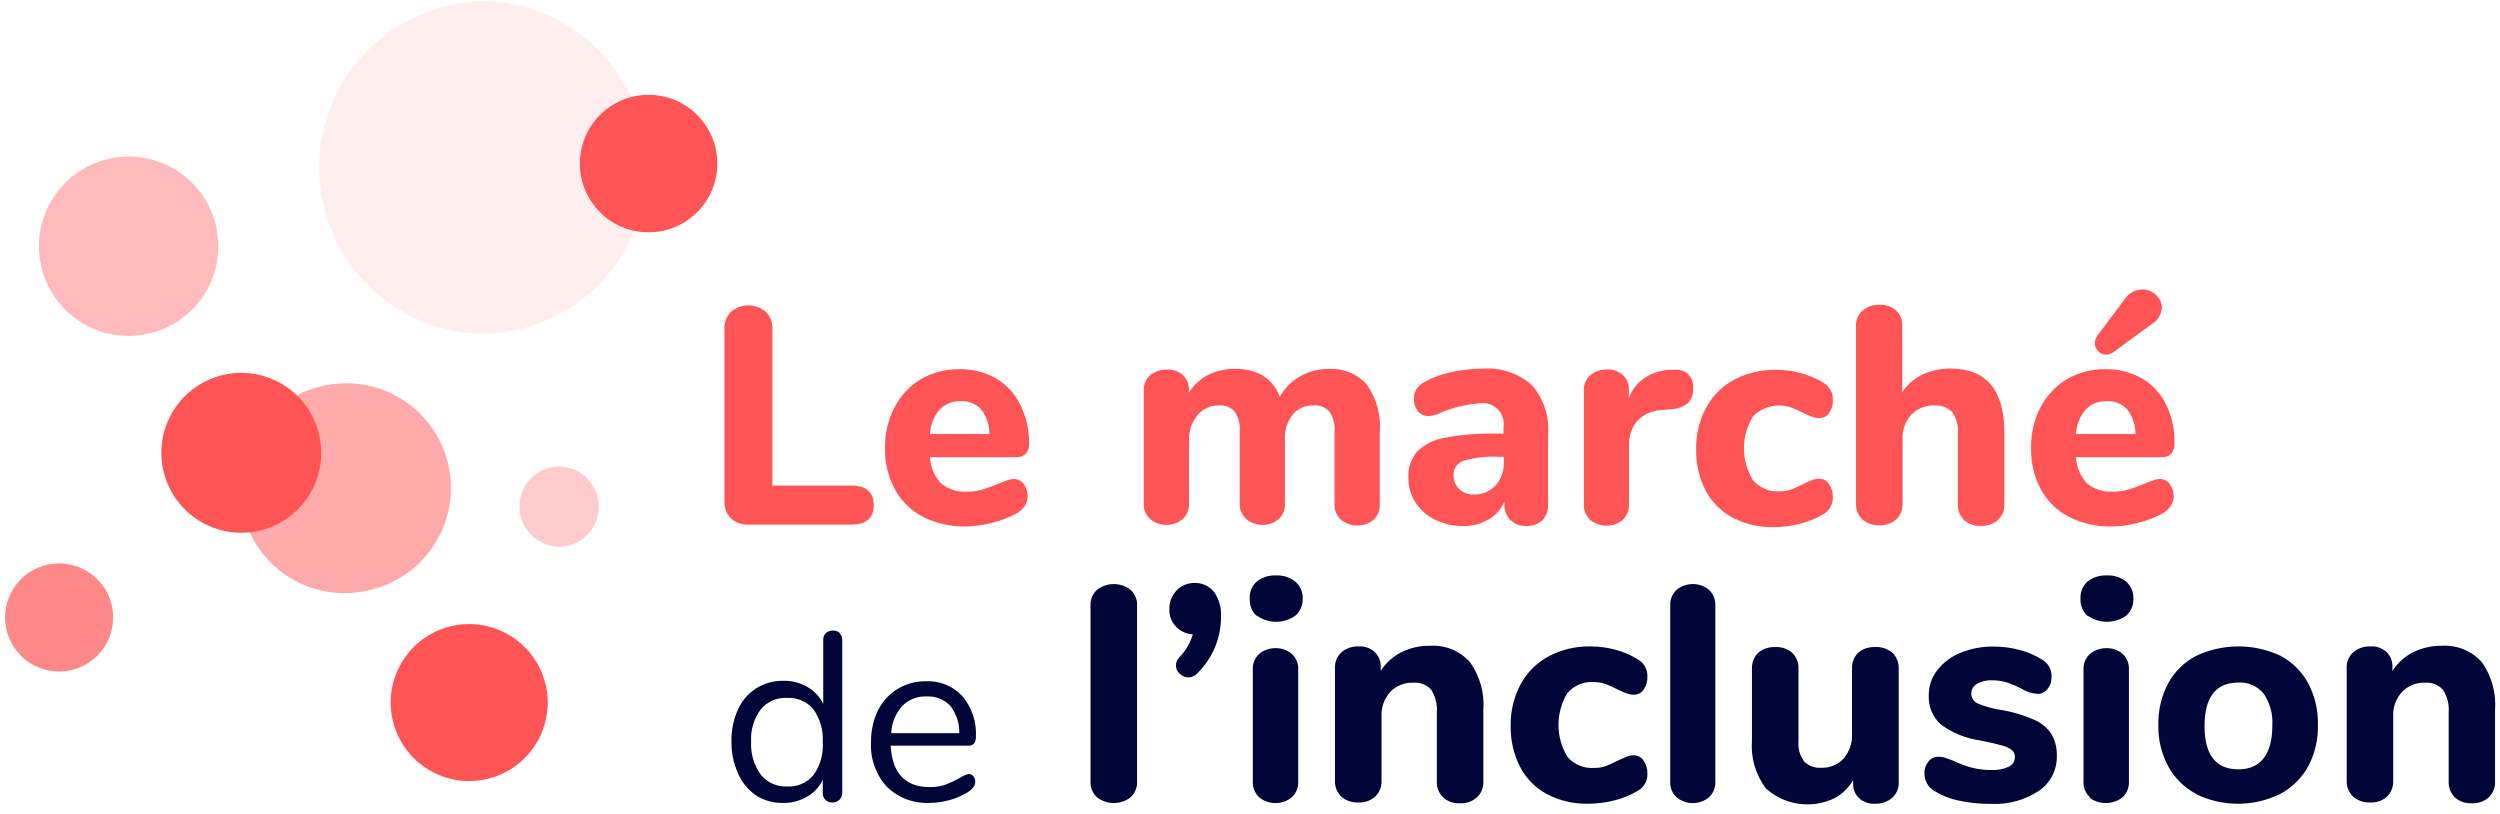
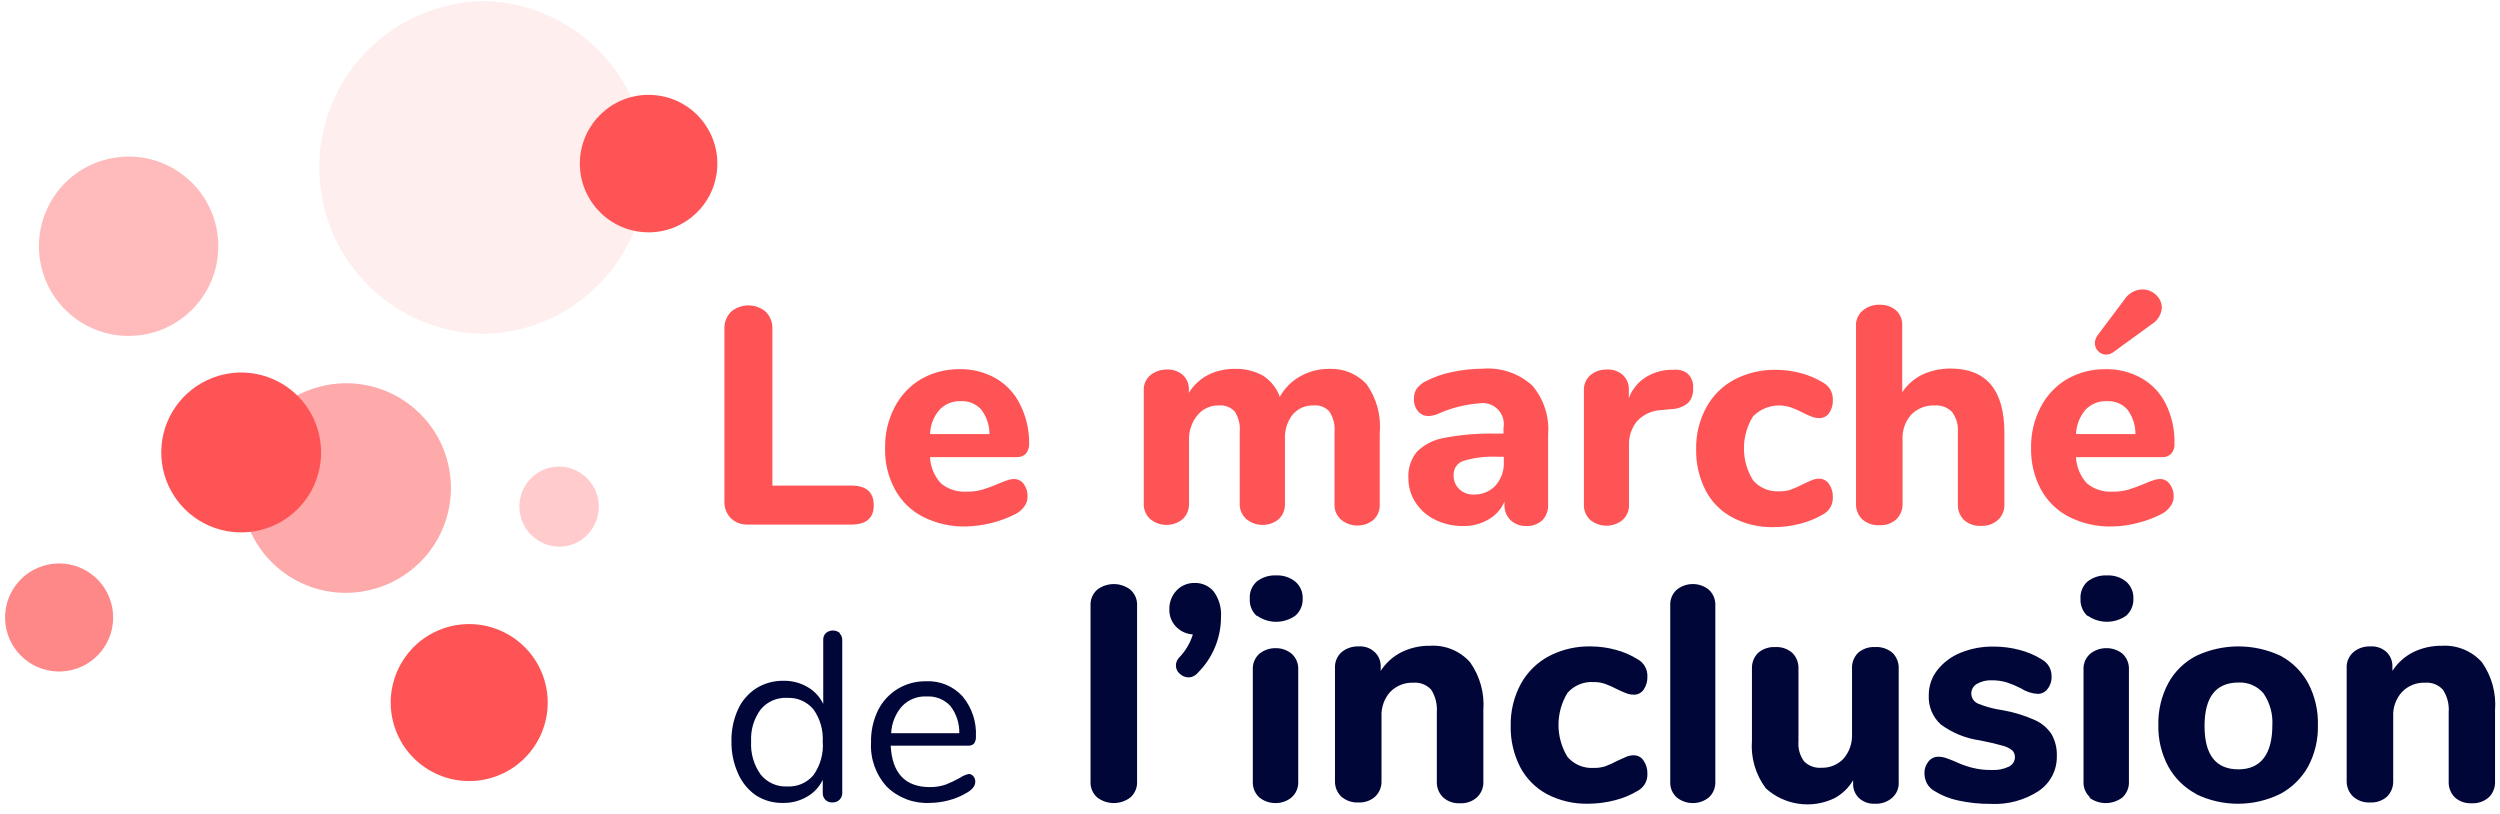
<svg xmlns="http://www.w3.org/2000/svg" preserveAspectRatio="xMinYMin meet" viewBox="0 0 249 81">
-   <g fill="none">
-     <path fill="#FE5455" d="M72.726 51.548a2.277 2.277 0 01-.573-1.593V32.774c-.03-.631.2-1.247.637-1.704a2.675 2.675 0 013.503 0c.437.457.667 1.073.637 1.704v15.59h7.85c1.497 0 2.245.652 2.245 1.958 0 1.29-.748 1.926-2.245 1.926H74.382a2.308 2.308 0 01-1.656-.7zm29.236-3.344c.267.363.402.807.382 1.258.005.343-.102.678-.303.955-.223.318-.518.58-.86.765a11.624 11.624 0 01-4.968 1.257 9.076 9.076 0 01-4.267-.955 6.608 6.608 0 01-2.803-2.723 8.169 8.169 0 01-.987-4.14 8.424 8.424 0 01.955-4.076 6.927 6.927 0 012.628-2.787 7.532 7.532 0 013.837-.987 6.99 6.99 0 013.6.907 6.051 6.051 0 012.404 2.564 8.455 8.455 0 01.923 3.917c.023.368-.09.73-.318 1.02a1.18 1.18 0 01-.908.35h-8.646c.04.978.43 1.91 1.098 2.627.718.58 1.627.87 2.548.812a5.43 5.43 0 001.592-.207 16.8 16.8 0 001.593-.589c.27-.127.557-.223.812-.318a2.2 2.2 0 01.716-.144c.385-.004.748.18.972.494zm-8.376-7.405a3.885 3.885 0 00-.955 2.437h5.923c0-.886-.29-1.748-.828-2.453a2.564 2.564 0 00-2.038-.828 2.77 2.77 0 00-2.102.844zm42.516-2.547a7.261 7.261 0 011.322 4.856v7.086a2.01 2.01 0 01-.637 1.593 2.485 2.485 0 01-1.593.557 2.533 2.533 0 01-1.592-.557 1.943 1.943 0 01-.685-1.593v-7.15a3.185 3.185 0 00-.51-2.054 1.847 1.847 0 00-1.592-.605 2.58 2.58 0 00-2.054.892 3.678 3.678 0 00-.78 2.484v6.37a2.005 2.005 0 01-.637 1.592 2.484 2.484 0 01-1.592.557 2.532 2.532 0 01-1.593-.557 1.99 1.99 0 01-.684-1.592v-7.086a3.19 3.19 0 00-.494-2.055 1.91 1.91 0 00-1.592-.605 2.627 2.627 0 00-2.055.892 3.678 3.678 0 00-.907 2.484v6.37a2.022 2.022 0 01-.653 1.592 2.5 2.5 0 01-1.592.557 2.532 2.532 0 01-1.593-.557 1.975 1.975 0 01-.669-1.592V38.936a1.881 1.881 0 01.685-1.592 2.596 2.596 0 011.592-.541 2.293 2.293 0 011.593.525c.42.38.648.93.62 1.497v.302a4.889 4.889 0 011.912-1.783 5.812 5.812 0 012.675-.605c.96-.028 1.91.197 2.755.653a4.188 4.188 0 011.72 2.133 5.191 5.191 0 012.022-2.038 5.828 5.828 0 012.945-.748 4.777 4.777 0 013.663 1.513zm16.497.127a6.704 6.704 0 011.592 4.92v6.927a2.134 2.134 0 01-.573 1.592 2.245 2.245 0 01-1.593.574 2.15 2.15 0 01-1.592-.605 2.07 2.07 0 01-.59-1.593v-.239a3.63 3.63 0 01-1.591 1.784 4.777 4.777 0 01-2.516.653 6.13 6.13 0 01-2.787-.621 4.777 4.777 0 01-1.959-1.72 4.379 4.379 0 01-.716-2.452 3.774 3.774 0 01.844-2.596 5 5 0 012.707-1.385 24.076 24.076 0 015.127-.43h.796v-.557a2.102 2.102 0 00-2.452-2.453c-1.31.104-2.594.416-3.806.924a2.85 2.85 0 01-1.194.334 1.306 1.306 0 01-1.067-.477 1.8 1.8 0 01-.398-1.242 1.688 1.688 0 01.27-1.004c.233-.313.54-.565.893-.732a9.554 9.554 0 012.611-.924 14.49 14.49 0 013.057-.334 6.592 6.592 0 014.937 1.656zm-3.647 9.984a3.328 3.328 0 00.828-2.357v-.51h-.525a10.239 10.239 0 00-3.472.399 1.417 1.417 0 00-1.003 1.433 1.843 1.843 0 00.574 1.401c.384.356.893.546 1.417.526a2.85 2.85 0 002.181-.892zm19.14-11.146c.387.365.586.887.542 1.417a1.99 1.99 0 01-.494 1.497 2.77 2.77 0 01-1.751.62l-.908.096a3.44 3.44 0 00-2.468 1.147 3.583 3.583 0 00-.765 2.356v5.86a1.975 1.975 0 01-.652 1.593 2.5 2.5 0 01-1.593.557c-.578 0-1.14-.196-1.592-.557-.45-.403-.69-.99-.653-1.593V38.936a1.91 1.91 0 01.669-1.592 2.468 2.468 0 011.592-.541 2.23 2.23 0 011.592.525c.421.38.649.93.621 1.497v.828a4.14 4.14 0 011.593-2.022 4.968 4.968 0 012.436-.797h.43c.5-.067 1.005.07 1.401.383zm4.475 14.33a6.37 6.37 0 01-2.691-2.706 8.599 8.599 0 01-.94-4.109 8.344 8.344 0 011.003-4.14 6.847 6.847 0 012.803-2.786 8.63 8.63 0 014.172-.972 9.554 9.554 0 012.468.335 8.264 8.264 0 012.23.955c.605.35.967 1.006.939 1.704.027.464-.102.923-.366 1.306a1.146 1.146 0 01-.972.51 2.038 2.038 0 01-.764-.144 9.156 9.156 0 01-.924-.414 7.627 7.627 0 00-1.162-.51 3.646 3.646 0 00-3.758.892 6.035 6.035 0 000 6.37 3.185 3.185 0 002.612 1.098 3.46 3.46 0 001.13-.159c.415-.154.82-.334 1.21-.541.382-.191.685-.319.908-.414.237-.098.492-.147.748-.144.387.003.746.2.956.526.267.387.402.851.382 1.321a1.847 1.847 0 01-.94 1.688c-.71.42-1.477.737-2.277.94a9.984 9.984 0 01-2.69.35 8.344 8.344 0 01-4.077-.955zm27.07-8.439v7.086a2.022 2.022 0 01-.637 1.593 2.357 2.357 0 01-1.704.589 2.325 2.325 0 01-1.688-.59c-.415-.422-.635-1-.605-1.592v-7.15a3.01 3.01 0 00-.573-2.006 2.197 2.197 0 00-1.752-.653 3.041 3.041 0 00-2.324.924 3.44 3.44 0 00-.86 2.452v6.37a2.07 2.07 0 01-.621 1.592 2.325 2.325 0 01-1.688.59 2.357 2.357 0 01-1.704-.59 2.07 2.07 0 01-.621-1.592V32.535a1.895 1.895 0 01.653-1.592 2.5 2.5 0 011.735-.59 2.373 2.373 0 011.593.558c.415.37.643.908.62 1.465v6.688a5.08 5.08 0 012.039-1.768 6.64 6.64 0 012.866-.589c3.514.042 5.27 2.176 5.27 6.401zm16.465 5.096c.273.361.413.805.398 1.258 0 .344-.112.68-.318.955-.224.318-.519.58-.86.765-.769.396-1.581.701-2.42.907-.833.218-1.688.335-2.548.35a9.076 9.076 0 01-4.268-.955 6.608 6.608 0 01-2.803-2.723 8.344 8.344 0 01-.987-4.14 8.424 8.424 0 01.956-4.076 6.927 6.927 0 012.627-2.787 7.532 7.532 0 013.838-.987 6.99 6.99 0 013.598.907 6.051 6.051 0 012.405 2.564 8.455 8.455 0 01.86 3.917c.03.368-.084.734-.319 1.02a1.13 1.13 0 01-.907.35h-8.583c.041.978.43 1.91 1.098 2.627.718.58 1.627.87 2.548.812a5.43 5.43 0 001.593-.207 16.8 16.8 0 001.592-.589c.27-.12.547-.226.828-.318.223-.09.46-.138.7-.144.386-.007.75.178.972.494zm-8.376-7.405a3.98 3.98 0 00-.955 2.437h5.923a4.045 4.045 0 00-.812-2.453 2.548 2.548 0 00-2.038-.828 2.77 2.77 0 00-2.118.844zm2.086-5.477a1.12 1.12 0 01-.828-.335 1.099 1.099 0 01-.334-.796c.002-.288.097-.567.27-.796l2.644-3.52a2.213 2.213 0 011.83-1.05c.507.002.993.202 1.354.557.366.33.574.798.574 1.29a2.086 2.086 0 01-.972 1.592l-3.742 2.723a1.37 1.37 0 01-.796.335z" />
-     <path fill="#000638" d="M83.618 63.076a.908.908 0 01.27.67v15.206a.94.94 0 01-.27.7.971.971 0 01-.717.272.908.908 0 01-.7-.271.924.924 0 01-.255-.7v-1.29a3.742 3.742 0 01-1.592 1.703 4.57 4.57 0 01-2.373.605 4.777 4.777 0 01-2.707-.764 5.127 5.127 0 01-1.768-2.182 7.43 7.43 0 01-.652-3.184 7.309 7.309 0 01.652-3.185 4.91 4.91 0 011.816-2.102 4.968 4.968 0 012.707-.748 4.57 4.57 0 012.372.605 3.822 3.822 0 011.593 1.704v-6.37a.908.908 0 01.254-.684 1.083 1.083 0 011.418 0l-.048.015zm-2.596 14.125a5.111 5.111 0 00.924-3.36 5.048 5.048 0 00-.924-3.185 3.185 3.185 0 00-2.611-1.146 3.185 3.185 0 00-2.643 1.146 4.889 4.889 0 00-.956 3.185 5.16 5.16 0 00.956 3.312 3.185 3.185 0 002.643 1.178c1 .055 1.967-.364 2.611-1.13zm15.924.111a.78.78 0 01.19.542c0 .414-.27.764-.827 1.098-.57.342-1.187.6-1.831.765a7.707 7.707 0 01-1.863.254 5.717 5.717 0 01-4.268-1.592 6.035 6.035 0 01-1.592-4.427 6.975 6.975 0 01.684-3.184 5.223 5.223 0 011.96-2.15 5.334 5.334 0 012.85-.764 4.602 4.602 0 013.614 1.496 5.764 5.764 0 011.338 4.013c.018.249-.049.496-.191.7a.796.796 0 01-.621.208h-7.676c.144 2.739 1.45 4.124 3.902 4.124.541.006 1.08-.08 1.592-.255a11.48 11.48 0 001.433-.685c.255-.176.541-.3.844-.366.18 0 .35.082.462.223zm-7.086-6.99a4.347 4.347 0 00-1.099 2.707h6.784a4.283 4.283 0 00-.892-2.723 2.994 2.994 0 00-2.34-.94 3.185 3.185 0 00-2.453.956zm19.427 9.108a1.975 1.975 0 01-.67-1.592V60.322a1.975 1.975 0 01.67-1.593 2.723 2.723 0 013.296 0c.455.4.702.987.669 1.593v17.516a1.975 1.975 0 01-.67 1.592c-.973.74-2.321.74-3.295 0zm11.592-20.526c.535.731.795 1.628.732 2.532a7.818 7.818 0 01-2.308 5.574 1.242 1.242 0 01-.876.461 1.306 1.306 0 01-.908-.35 1.067 1.067 0 01-.398-.844c.003-.299.123-.584.334-.796a5.717 5.717 0 001.354-2.293 2.516 2.516 0 01-1.688-.78 2.373 2.373 0 01-.653-1.704 2.643 2.643 0 01.717-1.895 2.436 2.436 0 011.8-.748c.726-.02 1.422.29 1.894.843zm4.3 2.453a2.134 2.134 0 01-.701-1.704 2.102 2.102 0 01.7-1.736 2.882 2.882 0 011.927-.605 2.818 2.818 0 011.91.621c.487.417.757 1.032.733 1.672a2.15 2.15 0 01-.716 1.704 3.296 3.296 0 01-3.854 0v.048zm.254 18.073a2.022 2.022 0 01-.653-1.592V66.69a1.975 1.975 0 01.669-1.592 2.532 2.532 0 011.592-.542 2.452 2.452 0 011.593.542c.455.4.702.987.669 1.592v11.147a1.975 1.975 0 01-.67 1.592 2.468 2.468 0 01-1.592.557 2.548 2.548 0 01-1.608-.557zm20.987-13.471a7.325 7.325 0 011.322 4.777v7.086a2.022 2.022 0 01-.637 1.592 2.325 2.325 0 01-1.688.59 2.293 2.293 0 01-1.688-.59 2.07 2.07 0 01-.62-1.592v-6.88a3.694 3.694 0 00-.558-2.245 2.166 2.166 0 00-1.768-.7 3.057 3.057 0 00-2.324.923 3.44 3.44 0 00-.86 2.453v6.369a2.07 2.07 0 01-.621 1.592 2.325 2.325 0 01-1.688.59 2.389 2.389 0 01-1.704-.59 2.07 2.07 0 01-.621-1.592V66.548a1.99 1.99 0 01.653-1.593 2.532 2.532 0 011.704-.573 2.118 2.118 0 011.592.557c.403.38.623.913.605 1.465v.414a5.287 5.287 0 012.07-1.863 6.226 6.226 0 012.866-.637 4.92 4.92 0 013.965 1.64zm7.66 13.137a6.449 6.449 0 01-2.676-2.707 8.599 8.599 0 01-.939-4.109 8.455 8.455 0 011.003-4.156 6.91 6.91 0 012.803-2.77 8.63 8.63 0 014.172-.972 9.554 9.554 0 012.468.335 7.962 7.962 0 012.213.955c.615.342.984 1.001.956 1.704.02.463-.109.92-.367 1.306a1.162 1.162 0 01-.987.51c-.256 0-.51-.05-.748-.144a9.124 9.124 0 01-.94-.414 8.28 8.28 0 00-1.146-.51 3.185 3.185 0 00-1.147-.19 3.185 3.185 0 00-2.627 1.082 6.13 6.13 0 000 6.37 3.185 3.185 0 002.627 1.098c.383.01.765-.044 1.13-.16.412-.15.81-.331 1.195-.54l.924-.415c.232-.096.48-.145.732-.143.392-.002.759.196.971.526.268.387.402.85.383 1.321a1.83 1.83 0 01-.956 1.688 8.312 8.312 0 01-2.26.94c-.88.23-1.784.347-2.692.35a8.44 8.44 0 01-4.092-.955zm12.93.334c-.45-.403-.69-.99-.653-1.592V60.322a1.975 1.975 0 01.653-1.593 2.548 2.548 0 011.592-.557 2.5 2.5 0 011.592.557c.444.407.683.991.653 1.593v17.516a2.022 2.022 0 01-.653 1.592 2.5 2.5 0 01-1.592.557 2.55 2.55 0 01-1.592-.557zm21.48-14.41c.424.418.65.997.621 1.591V77.87a1.942 1.942 0 01-.652 1.593 2.436 2.436 0 01-1.704.589 2.182 2.182 0 01-1.593-.557c-.4-.38-.615-.915-.589-1.465v-.319a4.777 4.777 0 01-1.847 1.784 6.178 6.178 0 01-6.847-.972 7.022 7.022 0 01-1.385-4.777v-7.134a2.102 2.102 0 01.62-1.592 2.452 2.452 0 011.704-.573 2.389 2.389 0 011.688.573c.424.419.65.998.621 1.592v7.23c-.06.709.138 1.416.558 1.99.456.457 1.091.69 1.735.637a2.898 2.898 0 002.198-.907 3.52 3.52 0 00.844-2.437v-6.513a2.086 2.086 0 01.605-1.592 2.389 2.389 0 011.688-.573c.63-.04 1.252.165 1.735.573zm6.561 14.712a7.34 7.34 0 01-2.42-.97 1.91 1.91 0 01-.717-.75 2.197 2.197 0 01-.239-.987 1.736 1.736 0 01.398-1.178c.237-.304.602-.48.988-.478.271.003.54.051.796.144.254.095.541.19.828.318a9.49 9.49 0 001.688.621 7.373 7.373 0 002.038.24 3.455 3.455 0 001.672-.335c.36-.169.594-.526.605-.924a.955.955 0 00-.255-.685 2.484 2.484 0 00-.971-.477c-.478-.144-1.21-.319-2.245-.526a8.567 8.567 0 01-3.918-1.592 3.678 3.678 0 01-1.194-2.914c-.006-.9.291-1.775.844-2.484a5.605 5.605 0 012.309-1.736 8.471 8.471 0 013.312-.62c.87-.002 1.738.11 2.58.333a7.85 7.85 0 012.229.956c.615.342.984 1.001.955 1.704.02.443-.12.879-.398 1.226a1.194 1.194 0 01-.971.493 3.424 3.424 0 01-1.688-.557c-.452-.23-.92-.427-1.401-.589a5.111 5.111 0 00-1.481-.207 2.755 2.755 0 00-1.513.366 1.099 1.099 0 00.096 1.943 10.16 10.16 0 002.484.669 13.44 13.44 0 013.184.971c.688.3 1.274.792 1.688 1.417a4.14 4.14 0 01.526 2.182 4.076 4.076 0 01-1.8 3.471 7.962 7.962 0 01-4.777 1.29 14.857 14.857 0 01-3.232-.335zm12.866-18.375a2.182 2.182 0 01-.7-1.704 2.15 2.15 0 01.7-1.736 2.93 2.93 0 011.943-.605 2.818 2.818 0 011.91.621 2.15 2.15 0 01.717 1.672 2.182 2.182 0 01-.7 1.704 3.328 3.328 0 01-3.87 0v.048zm.27 18.073a1.975 1.975 0 01-.668-1.592V66.69a1.943 1.943 0 01.685-1.592 2.532 2.532 0 011.592-.542 2.49 2.49 0 011.593.542c.443.407.683.99.652 1.592v11.147a2.022 2.022 0 01-.652 1.592 2.739 2.739 0 01-3.313 0h.112zm10.558-.35a6.8 6.8 0 01-2.786-2.74 8.344 8.344 0 01-.988-4.14 8.44 8.44 0 01.988-4.155 6.656 6.656 0 012.786-2.723 9.873 9.873 0 018.408 0 6.752 6.752 0 012.739 2.723 8.44 8.44 0 01.971 4.156 8.328 8.328 0 01-.971 4.14 6.895 6.895 0 01-2.787 2.739 9.554 9.554 0 01-8.408 0h.048zm7.58-6.832a5.111 5.111 0 00-.876-3.184 3.057 3.057 0 00-2.5-1.083c-2.245 0-3.376 1.449-3.376 4.331 0 2.882 1.13 4.315 3.376 4.315 2.245 0 3.376-1.544 3.376-4.379zm20.876-6.29a7.325 7.325 0 011.305 4.778v7.086a2.07 2.07 0 01-.62 1.592 2.357 2.357 0 01-1.704.59 2.325 2.325 0 01-1.688-.59c-.416-.423-.636-1-.605-1.592v-6.88a3.583 3.583 0 00-.574-2.245 2.166 2.166 0 00-1.767-.7 3.025 3.025 0 00-2.31.923 3.376 3.376 0 00-.875 2.453v6.369c.03.592-.19 1.17-.605 1.592a2.325 2.325 0 01-1.688.59 2.357 2.357 0 01-1.704-.59 2.086 2.086 0 01-.637-1.592V66.548a1.959 1.959 0 01.67-1.593 2.484 2.484 0 011.703-.573 2.15 2.15 0 011.592.557c.397.382.611.915.59 1.465v.414a5.398 5.398 0 012.07-1.863 6.37 6.37 0 012.866-.637 4.968 4.968 0 013.98 1.64z" />
-     <path fill="#FEA9AA" d="M34.494 38.172a10.288 10.288 0 00-3.074.462 10.43 10.43 0 106.131 19.936 10.43 10.43 0 00-3.057-20.398" />
-     <path fill="#FE5455" d="M31.611 42.662a7.962 7.962 0 11-15.18 4.81 7.962 7.962 0 0115.18-4.81z" />
-     <path fill="#FEE" d="M48.363.115a16.1 16.1 0 00-4.873.748 16.56 16.56 0 004.873 32.389c8.95-.278 16.063-7.614 16.063-16.569 0-8.955-7.112-16.29-16.063-16.568" />
-     <path fill="#FE5455" d="M64.59 9.446a6.847 6.847 0 10.023 13.694 6.847 6.847 0 00-.024-13.694M54.207 67.678a7.818 7.818 0 11-9.777-5.175 7.834 7.834 0 019.777 5.175z" />
-     <path fill="#FE8788" d="M5.895 56.118a5.382 5.382 0 10-.014 10.764 5.382 5.382 0 00.014-10.764" />
-     <path fill="#FFCBCC" d="M55.688 46.468a4.395 4.395 0 00-1.178.175 3.997 3.997 0 001.178 7.803c.4.003.797-.056 1.178-.175a3.997 3.997 0 00-1.178-7.803" />
-     <path fill="#FBB" d="M12.838 15.592a9.252 9.252 0 00-2.612.383 8.933 8.933 0 102.612-.383" />
+   <g fill="none" transform="translate(-1 -1)">
+     <path fill="#FE5455" d="M73.726 52.548C73.338 52.11 73.132 51.54 73.153 50.955L73.153 33.774C73.123 33.143 73.353 32.527 73.79 32.07 74.795 31.199 76.288 31.199 77.293 32.07 77.73 32.527 77.96 33.143 77.93 33.774L77.93 49.363 85.78 49.363C87.277 49.363 88.025 50.016 88.025 51.322 88.025 52.611 87.277 53.248 85.78 53.248L75.382 53.248C74.758 53.248 74.161 52.996 73.726 52.548zM102.962 49.204C103.229 49.567 103.364 50.011 103.344 50.462 103.349 50.805 103.242 51.14 103.041 51.417 102.818 51.735 102.523 51.997 102.182 52.182 100.64 52.965 98.942 53.395 97.213 53.439 95.734 53.474 94.269 53.146 92.946 52.484 91.759 51.88 90.782 50.931 90.143 49.761 89.454 48.493 89.114 47.064 89.156 45.621 89.126 44.203 89.455 42.801 90.111 41.545 90.708 40.387 91.619 39.421 92.739 38.758 93.907 38.092 95.232 37.751 96.576 37.771 97.836 37.743 99.079 38.057 100.175 38.678 101.213 39.276 102.049 40.168 102.58 41.242 103.198 42.454 103.515 43.798 103.503 45.159 103.526 45.527 103.413 45.889 103.185 46.178 102.947 46.42 102.616 46.548 102.277 46.529L93.631 46.529C93.672 47.507 94.062 48.439 94.729 49.156 95.447 49.737 96.356 50.027 97.277 49.968 97.815 49.978 98.352 49.909 98.869 49.761 99.41 49.592 99.941 49.395 100.462 49.172 100.732 49.045 101.019 48.949 101.274 48.854 101.503 48.766 101.745 48.718 101.99 48.71 102.375 48.706 102.738 48.89 102.962 49.204zM94.586 41.799C93.995 42.477 93.658 43.338 93.631 44.236L99.554 44.236C99.554 43.35 99.263 42.488 98.726 41.783 98.206 41.215 97.457 40.911 96.688 40.955 95.899 40.924 95.134 41.231 94.586 41.799zM137.102 39.252C138.107 40.661 138.576 42.384 138.424 44.108L138.424 51.194C138.46 51.794 138.227 52.378 137.787 52.787 137.337 53.152 136.774 53.35 136.194 53.344 135.615 53.346 135.053 53.149 134.602 52.787 134.136 52.393 133.883 51.803 133.917 51.194L133.917 44.045C133.986 43.322 133.807 42.597 133.408 41.99 133.007 41.541 132.413 41.316 131.815 41.385 131.031 41.354 130.274 41.683 129.761 42.277 129.207 42.982 128.929 43.866 128.981 44.761L128.981 51.131C129.018 51.73 128.784 52.314 128.344 52.723 127.894 53.089 127.331 53.286 126.752 53.28 126.173 53.282 125.611 53.085 125.159 52.723 124.7 52.325 124.448 51.738 124.475 51.131L124.475 44.045C124.548 43.324 124.374 42.599 123.981 41.99 123.574 41.55 122.985 41.326 122.389 41.385 121.605 41.361 120.852 41.688 120.334 42.277 119.734 42.964 119.411 43.849 119.427 44.761L119.427 51.131C119.457 51.732 119.218 52.316 118.774 52.723 118.324 53.088 117.761 53.285 117.182 53.28 116.603 53.282 116.041 53.085 115.589 52.723 115.134 52.323 114.887 51.736 114.92 51.131L114.92 39.936C114.876 39.326 115.131 38.731 115.605 38.344 116.061 37.992 116.621 37.801 117.197 37.803 117.776 37.77 118.344 37.958 118.79 38.328 119.21 38.709 119.438 39.258 119.411 39.825L119.411 40.127C119.874 39.37 120.535 38.754 121.322 38.344 122.152 37.932 123.07 37.724 123.997 37.739 124.956 37.711 125.907 37.936 126.752 38.392 127.548 38.89 128.154 39.641 128.471 40.525 128.94 39.669 129.641 38.963 130.494 38.487 131.392 37.982 132.409 37.723 133.439 37.739 134.822 37.689 136.158 38.241 137.102 39.252L137.102 39.252zM153.599 39.379C154.766 40.74 155.34 42.512 155.191 44.299L155.191 51.226C155.228 51.813 155.02 52.389 154.618 52.818 154.182 53.21 153.611 53.416 153.025 53.392 152.434 53.418 151.858 53.199 151.433 52.787 151.018 52.365 150.804 51.785 150.844 51.194L150.844 50.955C150.53 51.713 149.969 52.341 149.252 52.739 148.489 53.185 147.619 53.411 146.736 53.392 145.771 53.407 144.816 53.194 143.949 52.771 143.149 52.39 142.471 51.795 141.99 51.051 141.513 50.323 141.264 49.469 141.274 48.599 141.222 47.659 141.523 46.733 142.118 46.003 142.854 45.272 143.801 44.787 144.825 44.618 146.514 44.292 148.233 44.148 149.952 44.188L150.748 44.188 150.748 43.631C150.876 42.949 150.659 42.248 150.169 41.758 149.678 41.268 148.978 41.051 148.296 41.178 146.987 41.282 145.702 41.594 144.49 42.102 144.122 42.3 143.714 42.414 143.296 42.436 142.885 42.454 142.49 42.277 142.229 41.959 141.946 41.609 141.804 41.166 141.831 40.717 141.814 40.362 141.908 40.011 142.102 39.713 142.334 39.4 142.641 39.148 142.994 38.981 143.815 38.548 144.694 38.237 145.605 38.057 146.609 37.838 147.634 37.726 148.662 37.723 150.465 37.574 152.25 38.173 153.599 39.379zM149.952 49.363C150.524 48.715 150.821 47.87 150.78 47.006L150.78 46.497 150.255 46.497C149.083 46.43 147.909 46.564 146.783 46.895 146.159 47.085 145.745 47.676 145.78 48.328 145.762 48.856 145.971 49.366 146.354 49.729 146.738 50.085 147.247 50.275 147.771 50.255 148.592 50.286 149.388 49.961 149.952 49.363zM169.092 38.217C169.479 38.582 169.678 39.104 169.634 39.634 169.682 40.179 169.504 40.721 169.14 41.131 168.645 41.533 168.026 41.752 167.389 41.752L166.481 41.847C165.536 41.874 164.643 42.288 164.013 42.994 163.486 43.663 163.215 44.499 163.248 45.35L163.248 51.21C163.286 51.813 163.045 52.4 162.596 52.803 162.145 53.167 161.583 53.364 161.003 53.36 160.425 53.36 159.863 53.164 159.411 52.803 158.961 52.4 158.721 51.813 158.758 51.21L158.758 39.936C158.715 39.329 158.963 38.738 159.427 38.344 159.878 37.983 160.441 37.791 161.019 37.803 161.598 37.764 162.169 37.952 162.611 38.328 163.032 38.709 163.26 39.258 163.232 39.825L163.232 40.653C163.535 39.827 164.093 39.118 164.825 38.631 165.553 38.157 166.393 37.882 167.261 37.834L167.691 37.834C168.191 37.767 168.696 37.905 169.092 38.217zM173.567 52.548C172.414 51.942 171.475 50.997 170.876 49.841 170.227 48.57 169.904 47.159 169.936 45.732 169.907 44.289 170.253 42.862 170.939 41.592 171.579 40.408 172.554 39.439 173.742 38.806 175.029 38.137 176.464 37.802 177.914 37.834 178.748 37.838 179.578 37.95 180.382 38.169 181.168 38.376 181.919 38.698 182.611 39.124 183.217 39.473 183.579 40.13 183.551 40.828 183.578 41.292 183.449 41.751 183.185 42.134 182.968 42.458 182.603 42.649 182.213 42.643 181.952 42.645 181.692 42.596 181.449 42.5 181.134 42.379 180.825 42.241 180.525 42.086 180.153 41.884 179.764 41.714 179.363 41.576 178.043 41.131 176.585 41.477 175.605 42.468 174.393 44.418 174.393 46.887 175.605 48.838 176.256 49.592 177.222 49.999 178.217 49.936 178.6 49.946 178.982 49.892 179.347 49.777 179.762 49.623 180.166 49.443 180.557 49.236 180.939 49.045 181.242 48.917 181.465 48.822 181.702 48.724 181.957 48.675 182.213 48.678 182.6 48.681 182.959 48.879 183.169 49.204 183.436 49.591 183.571 50.055 183.551 50.525 183.58 51.22 183.217 51.872 182.611 52.213 181.901 52.634 181.134 52.95 180.334 53.153 179.457 53.392 178.552 53.509 177.643 53.503 176.225 53.536 174.822 53.208 173.567 52.548L173.567 52.548zM200.637 44.108L200.637 51.194C200.671 51.793 200.438 52.377 200 52.787 199.533 53.201 198.92 53.413 198.296 53.376 197.678 53.412 197.07 53.2 196.608 52.787 196.193 52.364 195.973 51.786 196.003 51.194L196.003 44.045C196.057 43.329 195.854 42.617 195.43 42.038 194.972 41.571 194.33 41.331 193.678 41.385 192.807 41.346 191.96 41.682 191.354 42.309 190.757 42.982 190.449 43.863 190.494 44.761L190.494 51.131C190.526 51.726 190.299 52.306 189.873 52.723 189.411 53.136 188.803 53.349 188.185 53.312 187.561 53.349 186.948 53.137 186.481 52.723 186.054 52.306 185.828 51.726 185.86 51.131L185.86 33.535C185.81 32.93 186.053 32.338 186.513 31.943 186.996 31.534 187.616 31.323 188.248 31.354 188.83 31.338 189.396 31.536 189.841 31.911 190.256 32.282 190.484 32.819 190.462 33.376L190.462 40.064C190.969 39.302 191.674 38.691 192.5 38.296 193.4 37.889 194.379 37.688 195.366 37.707 198.88 37.749 200.637 39.883 200.637 44.108zM217.102 49.204C217.375 49.565 217.515 50.009 217.5 50.462 217.5 50.806 217.388 51.142 217.182 51.417 216.958 51.735 216.663 51.997 216.322 52.182 215.553 52.578 214.741 52.883 213.901 53.089 213.069 53.307 212.214 53.424 211.354 53.439 209.874 53.474 208.409 53.146 207.086 52.484 205.899 51.88 204.922 50.931 204.283 49.761 203.602 48.49 203.262 47.063 203.296 45.621 203.266 44.203 203.595 42.801 204.252 41.545 204.848 40.387 205.759 39.421 206.879 38.758 208.047 38.092 209.372 37.751 210.717 37.771 211.976 37.743 213.219 38.057 214.315 38.678 215.353 39.276 216.19 40.168 216.72 41.242 217.316 42.46 217.611 43.803 217.58 45.159 217.61 45.527 217.496 45.893 217.261 46.178 217.027 46.426 216.693 46.555 216.354 46.529L207.771 46.529C207.812 47.507 208.202 48.439 208.869 49.156 209.587 49.737 210.496 50.027 211.417 49.968 211.955 49.978 212.492 49.909 213.01 49.761 213.55 49.592 214.081 49.395 214.602 49.172 214.872 49.052 215.149 48.946 215.43 48.854 215.653 48.765 215.89 48.716 216.131 48.71 216.516 48.703 216.88 48.888 217.102 49.204zM208.726 41.799C208.142 42.481 207.806 43.339 207.771 44.236L213.694 44.236C213.699 43.351 213.414 42.49 212.882 41.783 212.363 41.213 211.614 40.909 210.844 40.955 210.05 40.92 209.278 41.227 208.726 41.799L208.726 41.799zM210.812 36.322C210.502 36.33 210.201 36.209 209.984 35.987 209.769 35.779 209.648 35.491 209.65 35.191 209.652 34.903 209.747 34.624 209.92 34.395L212.564 30.876C212.957 30.238 213.646 29.843 214.395 29.825 214.901 29.827 215.387 30.027 215.748 30.382 216.114 30.711 216.322 31.18 216.322 31.672 216.266 32.326 215.907 32.916 215.35 33.264L211.608 35.987C211.386 36.182 211.107 36.299 210.812 36.322L210.812 36.322z" />
+     <path fill="#000638" d="M84.618 64.076C84.797 64.252 84.895 64.494 84.889 64.745L84.889 79.952C84.9 80.213 84.802 80.467 84.618 80.653 84.426 80.837 84.167 80.935 83.901 80.924 83.64 80.939 83.384 80.84 83.201 80.653 83.021 80.465 82.929 80.211 82.946 79.952L82.946 78.662C82.61 79.385 82.052 79.982 81.354 80.366 80.632 80.78 79.812 80.989 78.981 80.971 78.022 80.994 77.079 80.728 76.274 80.207 75.493 79.658 74.881 78.903 74.506 78.025 74.057 77.025 73.834 75.937 73.854 74.841 73.829 73.744 74.052 72.655 74.506 71.656 74.896 70.795 75.527 70.065 76.322 69.554 77.133 69.05 78.073 68.79 79.029 68.806 79.86 68.788 80.68 68.997 81.401 69.411 82.097 69.799 82.653 70.395 82.994 71.115L82.994 64.745C82.979 64.491 83.071 64.243 83.248 64.061 83.655 63.708 84.259 63.708 84.666 64.061L84.618 64.076zM82.022 78.201C82.714 77.223 83.041 76.034 82.946 74.841 83.005 73.705 82.68 72.583 82.022 71.656 81.381 70.884 80.413 70.459 79.411 70.51 78.397 70.449 77.415 70.874 76.768 71.656 76.087 72.573 75.749 73.7 75.812 74.841 75.741 76.022 76.079 77.191 76.768 78.153 77.409 78.946 78.392 79.385 79.411 79.331 80.411 79.386 81.378 78.967 82.022 78.201zM97.946 78.312C98.076 78.462 98.144 78.655 98.137 78.854 98.137 79.268 97.866 79.618 97.309 79.952 96.739 80.294 96.122 80.552 95.478 80.717 94.869 80.877 94.244 80.963 93.615 80.971 92.033 81.055 90.488 80.478 89.347 79.379 88.239 78.18 87.665 76.582 87.755 74.952 87.728 73.851 87.963 72.76 88.439 71.768 88.876 70.88 89.555 70.135 90.398 69.618 91.257 69.1 92.245 68.835 93.248 68.854 94.616 68.79 95.941 69.339 96.863 70.35 97.801 71.47 98.279 72.904 98.201 74.363 98.219 74.612 98.152 74.859 98.01 75.064 97.842 75.219 97.616 75.294 97.389 75.271L89.713 75.271C89.857 78.01 91.162 79.395 93.615 79.395 94.156 79.401 94.694 79.315 95.207 79.14 95.7 78.945 96.179 78.716 96.64 78.455 96.895 78.279 97.181 78.155 97.484 78.089 97.664 78.089 97.834 78.171 97.946 78.312zM90.86 71.322C90.192 72.07 89.804 73.027 89.761 74.029L96.545 74.029C96.569 73.046 96.254 72.084 95.653 71.306 95.049 70.663 94.193 70.319 93.312 70.366 92.395 70.316 91.501 70.665 90.86 71.322zM110.287 80.43C109.831 80.03 109.584 79.443 109.618 78.838L109.618 61.322C109.584 60.716 109.831 60.129 110.287 59.729 111.261 58.989 112.609 58.989 113.583 59.729 114.038 60.129 114.285 60.716 114.252 61.322L114.252 78.838C114.285 79.443 114.038 80.03 113.583 80.43 112.609 81.17 111.261 81.17 110.287 80.43L110.287 80.43zM121.879 59.904C122.414 60.635 122.674 61.532 122.611 62.436 122.618 64.528 121.787 66.535 120.303 68.01 120.087 68.278 119.77 68.445 119.427 68.471 119.09 68.476 118.765 68.35 118.519 68.121 118.264 67.916 118.117 67.605 118.121 67.277 118.124 66.978 118.244 66.693 118.455 66.481 119.081 65.834 119.545 65.048 119.809 64.188 119.167 64.153 118.563 63.874 118.121 63.408 117.685 62.949 117.45 62.336 117.468 61.704 117.446 61.002 117.704 60.32 118.185 59.809 118.654 59.32 119.306 59.049 119.984 59.061 120.711 59.041 121.407 59.351 121.879 59.904L121.879 59.904zM126.178 62.357C125.699 61.924 125.441 61.298 125.478 60.653 125.427 59.997 125.686 59.354 126.178 58.917 126.727 58.49 127.411 58.275 128.105 58.312 128.797 58.277 129.477 58.498 130.016 58.933 130.502 59.35 130.772 59.965 130.748 60.605 130.778 61.252 130.515 61.878 130.032 62.309 128.881 63.138 127.329 63.138 126.178 62.309L126.178 62.357zM126.433 80.43C125.989 80.023 125.75 79.439 125.78 78.838L125.78 67.691C125.747 67.086 125.993 66.499 126.449 66.099 126.903 65.742 127.464 65.551 128.041 65.557 128.619 65.544 129.183 65.736 129.634 66.099 130.089 66.499 130.336 67.086 130.303 67.691L130.303 78.838C130.336 79.443 130.089 80.03 129.634 80.43 129.185 80.797 128.621 80.994 128.041 80.987 127.457 80.991 126.889 80.795 126.433 80.43L126.433 80.43zM147.42 66.959C148.403 68.349 148.87 70.038 148.742 71.736L148.742 78.822C148.776 79.421 148.543 80.004 148.105 80.414 147.643 80.828 147.036 81.04 146.417 81.003 145.798 81.043 145.189 80.831 144.729 80.414 144.303 79.997 144.076 79.417 144.108 78.822L144.108 71.943C144.168 71.154 143.972 70.367 143.551 69.697 143.101 69.204 142.449 68.945 141.783 68.997 140.912 68.959 140.066 69.295 139.459 69.92 138.862 70.594 138.554 71.474 138.599 72.373L138.599 78.742C138.631 79.337 138.404 79.918 137.978 80.334 137.516 80.748 136.908 80.96 136.29 80.924 135.667 80.957 135.055 80.746 134.586 80.334 134.159 79.918 133.933 79.337 133.965 78.742L133.965 67.548C133.93 66.945 134.17 66.36 134.618 65.955 135.097 65.562 135.703 65.358 136.322 65.382 136.907 65.339 137.483 65.541 137.914 65.939 138.317 66.318 138.537 66.852 138.519 67.404L138.519 67.818C139.03 67.024 139.745 66.38 140.589 65.955 141.48 65.518 142.463 65.299 143.455 65.318 144.958 65.23 146.419 65.834 147.42 66.959L147.42 66.959zM155.08 80.096C153.936 79.483 153.004 78.539 152.404 77.389 151.755 76.118 151.433 74.706 151.465 73.28 151.438 71.832 151.783 70.401 152.468 69.124 153.114 67.948 154.087 66.985 155.271 66.354 156.558 65.684 157.992 65.35 159.443 65.382 160.276 65.385 161.106 65.498 161.911 65.717 162.693 65.921 163.439 66.243 164.124 66.672 164.739 67.014 165.108 67.673 165.08 68.376 165.099 68.839 164.971 69.296 164.713 69.682 164.492 70.008 164.12 70.2 163.726 70.191 163.47 70.191 163.216 70.143 162.978 70.048 162.657 69.928 162.343 69.789 162.038 69.634 161.669 69.435 161.286 69.265 160.892 69.124 160.525 68.991 160.136 68.926 159.745 68.933 158.748 68.862 157.775 69.263 157.118 70.016 155.928 71.972 155.928 74.429 157.118 76.385 157.772 77.145 158.745 77.552 159.745 77.484 160.128 77.494 160.51 77.44 160.876 77.325 161.287 77.174 161.686 76.993 162.07 76.783L162.994 76.369C163.226 76.273 163.475 76.224 163.726 76.226 164.118 76.224 164.485 76.422 164.697 76.752 164.965 77.139 165.099 77.603 165.08 78.073 165.11 78.772 164.739 79.427 164.124 79.761 163.421 80.184 162.659 80.501 161.863 80.701 160.984 80.931 160.08 81.048 159.172 81.051 157.749 81.083 156.341 80.754 155.08 80.096zM168.01 80.43C167.56 80.027 167.319 79.44 167.357 78.838L167.357 61.322C167.319 60.719 167.56 60.132 168.01 59.729 168.462 59.368 169.023 59.172 169.602 59.172 170.181 59.168 170.744 59.365 171.194 59.729 171.638 60.136 171.877 60.72 171.847 61.322L171.847 78.838C171.877 79.439 171.638 80.023 171.194 80.43 170.744 80.795 170.181 80.992 169.602 80.987 169.023 80.988 168.462 80.791 168.01 80.43L168.01 80.43zM189.49 66.019C189.914 66.438 190.139 67.017 190.111 67.611L190.111 78.869C190.154 79.473 189.912 80.062 189.459 80.462 188.987 80.869 188.377 81.08 187.755 81.051 187.171 81.086 186.597 80.885 186.162 80.494 185.762 80.114 185.547 79.579 185.573 79.029L185.573 78.71C185.132 79.462 184.493 80.079 183.726 80.494 181.459 81.597 178.749 81.213 176.879 79.522 175.85 78.152 175.357 76.453 175.494 74.745L175.494 67.611C175.466 67.017 175.691 66.438 176.115 66.019 176.59 65.619 177.198 65.414 177.818 65.446 178.434 65.412 179.039 65.617 179.506 66.019 179.93 66.438 180.155 67.017 180.127 67.611L180.127 74.841C180.067 75.55 180.265 76.257 180.685 76.831 181.141 77.288 181.776 77.521 182.42 77.468 183.249 77.494 184.049 77.163 184.618 76.561 185.197 75.884 185.499 75.014 185.462 74.124L185.462 67.611C185.428 67.019 185.648 66.44 186.067 66.019 186.534 65.617 187.139 65.412 187.755 65.446 188.386 65.406 189.007 65.611 189.49 66.019zM196.051 80.732C195.193 80.556 194.373 80.227 193.631 79.761 193.327 79.582 193.079 79.323 192.914 79.013 192.758 78.707 192.677 78.369 192.675 78.025 192.658 77.597 192.8 77.177 193.073 76.847 193.31 76.543 193.675 76.367 194.061 76.369 194.332 76.372 194.601 76.42 194.857 76.513 195.111 76.608 195.398 76.704 195.685 76.831 196.227 77.091 196.792 77.299 197.373 77.452 198.038 77.626 198.724 77.707 199.411 77.691 199.987 77.721 200.562 77.606 201.083 77.357 201.443 77.188 201.677 76.831 201.688 76.433 201.697 76.18 201.605 75.934 201.433 75.748 201.148 75.52 200.817 75.357 200.462 75.271 199.984 75.127 199.252 74.952 198.217 74.745 196.798 74.55 195.452 74.003 194.299 73.153 193.485 72.41 193.046 71.34 193.105 70.239 193.099 69.339 193.396 68.464 193.949 67.755 194.554 66.984 195.35 66.386 196.258 66.019 197.309 65.592 198.436 65.381 199.57 65.398 200.441 65.397 201.308 65.51 202.15 65.732 202.938 65.934 203.69 66.256 204.379 66.688 204.994 67.03 205.363 67.689 205.334 68.392 205.355 68.835 205.213 69.271 204.936 69.618 204.711 69.929 204.349 70.113 203.965 70.111 203.363 70.078 202.781 69.885 202.277 69.554 201.825 69.324 201.357 69.127 200.876 68.965 200.395 68.824 199.896 68.754 199.395 68.758 198.866 68.732 198.341 68.859 197.882 69.124 197.531 69.332 197.323 69.717 197.343 70.124 197.363 70.532 197.608 70.895 197.978 71.067 198.774 71.394 199.609 71.619 200.462 71.736 201.56 71.926 202.629 72.252 203.646 72.707 204.334 73.007 204.92 73.499 205.334 74.124 205.707 74.789 205.889 75.544 205.86 76.306 205.89 77.694 205.212 79.002 204.061 79.777 202.646 80.703 200.972 81.155 199.283 81.067 198.197 81.074 197.113 80.962 196.051 80.732zM208.917 62.357C208.444 61.92 208.187 61.296 208.217 60.653 208.173 59.998 208.431 59.358 208.917 58.917 209.472 58.49 210.161 58.275 210.86 58.312 211.551 58.277 212.232 58.498 212.771 58.933 213.245 59.357 213.508 59.969 213.487 60.605 213.517 61.249 213.26 61.872 212.787 62.309 211.629 63.136 210.074 63.136 208.917 62.309L208.917 62.357zM209.188 80.43C208.732 80.03 208.486 79.443 208.519 78.838L208.519 67.691C208.485 67.082 208.738 66.493 209.204 66.099 209.657 65.742 210.219 65.551 210.796 65.557 211.374 65.547 211.937 65.739 212.389 66.099 212.832 66.506 213.072 67.09 213.041 67.691L213.041 78.838C213.072 79.439 212.832 80.023 212.389 80.43 211.41 81.173 210.055 81.173 209.076 80.43L209.188 80.43zM219.745 80.08C218.568 79.459 217.6 78.507 216.959 77.341 216.277 76.069 215.937 74.643 215.971 73.201 215.939 71.754 216.279 70.322 216.959 69.045 217.595 67.879 218.566 66.931 219.745 66.322 222.408 65.069 225.49 65.069 228.153 66.322 229.311 66.943 230.263 67.89 230.892 69.045 231.566 70.324 231.901 71.755 231.863 73.201 231.903 74.641 231.568 76.068 230.892 77.341 230.246 78.503 229.279 79.454 228.105 80.08 225.453 81.379 222.349 81.379 219.697 80.08L219.745 80.08zM227.325 73.248C227.393 72.119 227.085 70.999 226.449 70.064 225.831 69.331 224.906 68.93 223.949 68.981 221.704 68.981 220.573 70.43 220.573 73.312 220.573 76.194 221.704 77.627 223.949 77.627 226.194 77.627 227.325 76.083 227.325 73.248zM248.201 66.959C249.177 68.351 249.639 70.04 249.506 71.736L249.506 78.822C249.538 79.417 249.312 79.997 248.885 80.414 248.418 80.828 247.805 81.04 247.182 81.003 246.563 81.04 245.955 80.828 245.494 80.414 245.078 79.991 244.858 79.414 244.889 78.822L244.889 71.943C244.951 71.151 244.75 70.362 244.315 69.697 243.866 69.204 243.213 68.945 242.548 68.997 241.681 68.96 240.841 69.296 240.239 69.92 239.631 70.588 239.315 71.471 239.363 72.373L239.363 78.742C239.393 79.334 239.174 79.912 238.758 80.334 238.296 80.748 237.689 80.96 237.07 80.924 236.446 80.961 235.834 80.749 235.366 80.334 234.935 79.919 234.704 79.34 234.729 78.742L234.729 67.548C234.694 66.942 234.941 66.354 235.398 65.955 235.875 65.558 236.482 65.354 237.102 65.382 237.686 65.343 238.262 65.544 238.694 65.939 239.091 66.321 239.305 66.854 239.283 67.404L239.283 67.818C239.799 67.027 240.512 66.385 241.354 65.955 242.246 65.523 243.228 65.305 244.22 65.318 245.727 65.232 247.192 65.835 248.201 66.959L248.201 66.959z" />
+     <path fill="#FEA9AA" d="M35.494,39.172 C34.452,39.169 33.416,39.325 32.42,39.634 C27.463,41.132 24.355,46.041 25.122,51.163 C25.889,56.285 30.299,60.068 35.478,60.048 C36.52,60.045 37.557,59.884 38.551,59.57 C43.481,58.052 46.561,53.158 45.797,48.056 C45.032,42.954 40.652,39.178 35.494,39.172" />
+     <path fill="#FE5455" d="M32.611,43.662 C33.588,46.743 32.604,50.109 30.123,52.18 C27.642,54.25 24.155,54.616 21.298,53.105 C18.442,51.593 16.782,48.505 17.098,45.289 C17.414,42.072 19.643,39.366 22.739,38.439 C26.904,37.193 31.298,39.518 32.611,43.662 L32.611,43.662 Z" />
+     <path fill="#FEE" d="M49.363,1.115 C47.71,1.112 46.067,1.365 44.49,1.863 C36.658,4.273 31.766,12.051 32.985,20.155 C34.204,28.259 41.168,34.253 49.363,34.252 C58.314,33.974 65.426,26.638 65.426,17.683 C65.426,8.728 58.314,1.392 49.363,1.115" />
+     <path fill="#FE5455" d="M65.589 10.446C61.929 10.452 58.921 13.336 58.76 16.992 58.6 20.649 61.343 23.786 64.989 24.113 68.634 24.44 71.892 21.842 72.385 18.215 72.878 14.588 70.432 11.215 66.831 10.557 66.422 10.481 66.006 10.443 65.589 10.446M55.207 68.678C56.475 72.805 54.158 77.178 50.032 78.448 45.906 79.717 41.532 77.402 40.261 73.276 38.991 69.15 41.304 64.775 45.43 63.503 49.558 62.24 53.931 64.554 55.207 68.678L55.207 68.678z" />
+     <path fill="#FE8788" d="M6.895,57.118 C6.355,57.12 5.819,57.201 5.303,57.357 C2.612,58.186 1.015,60.95 1.64,63.695 C2.266,66.441 4.902,68.24 7.687,67.823 C10.471,67.405 12.463,64.911 12.256,62.103 C12.048,59.295 9.711,57.121 6.895,57.118" />
+     <path fill="#FFCBCC" d="M56.688,47.468 C56.289,47.473 55.893,47.532 55.51,47.643 C53.642,48.242 52.485,50.107 52.778,52.046 C53.071,53.985 54.727,55.425 56.688,55.446 C57.087,55.449 57.485,55.39 57.866,55.271 C59.734,54.672 60.891,52.807 60.598,50.868 C60.305,48.929 58.649,47.489 56.688,47.468" />
+     <path fill="#FBB" d="M13.838,16.592 C12.953,16.594 12.074,16.723 11.226,16.975 C6.749,18.328 4.074,22.905 5.092,27.47 C6.11,32.035 10.477,35.042 15.105,34.364 C19.732,33.687 23.054,29.555 22.722,24.89 C22.389,20.225 18.515,16.606 13.838,16.592" />
  </g>
</svg>
